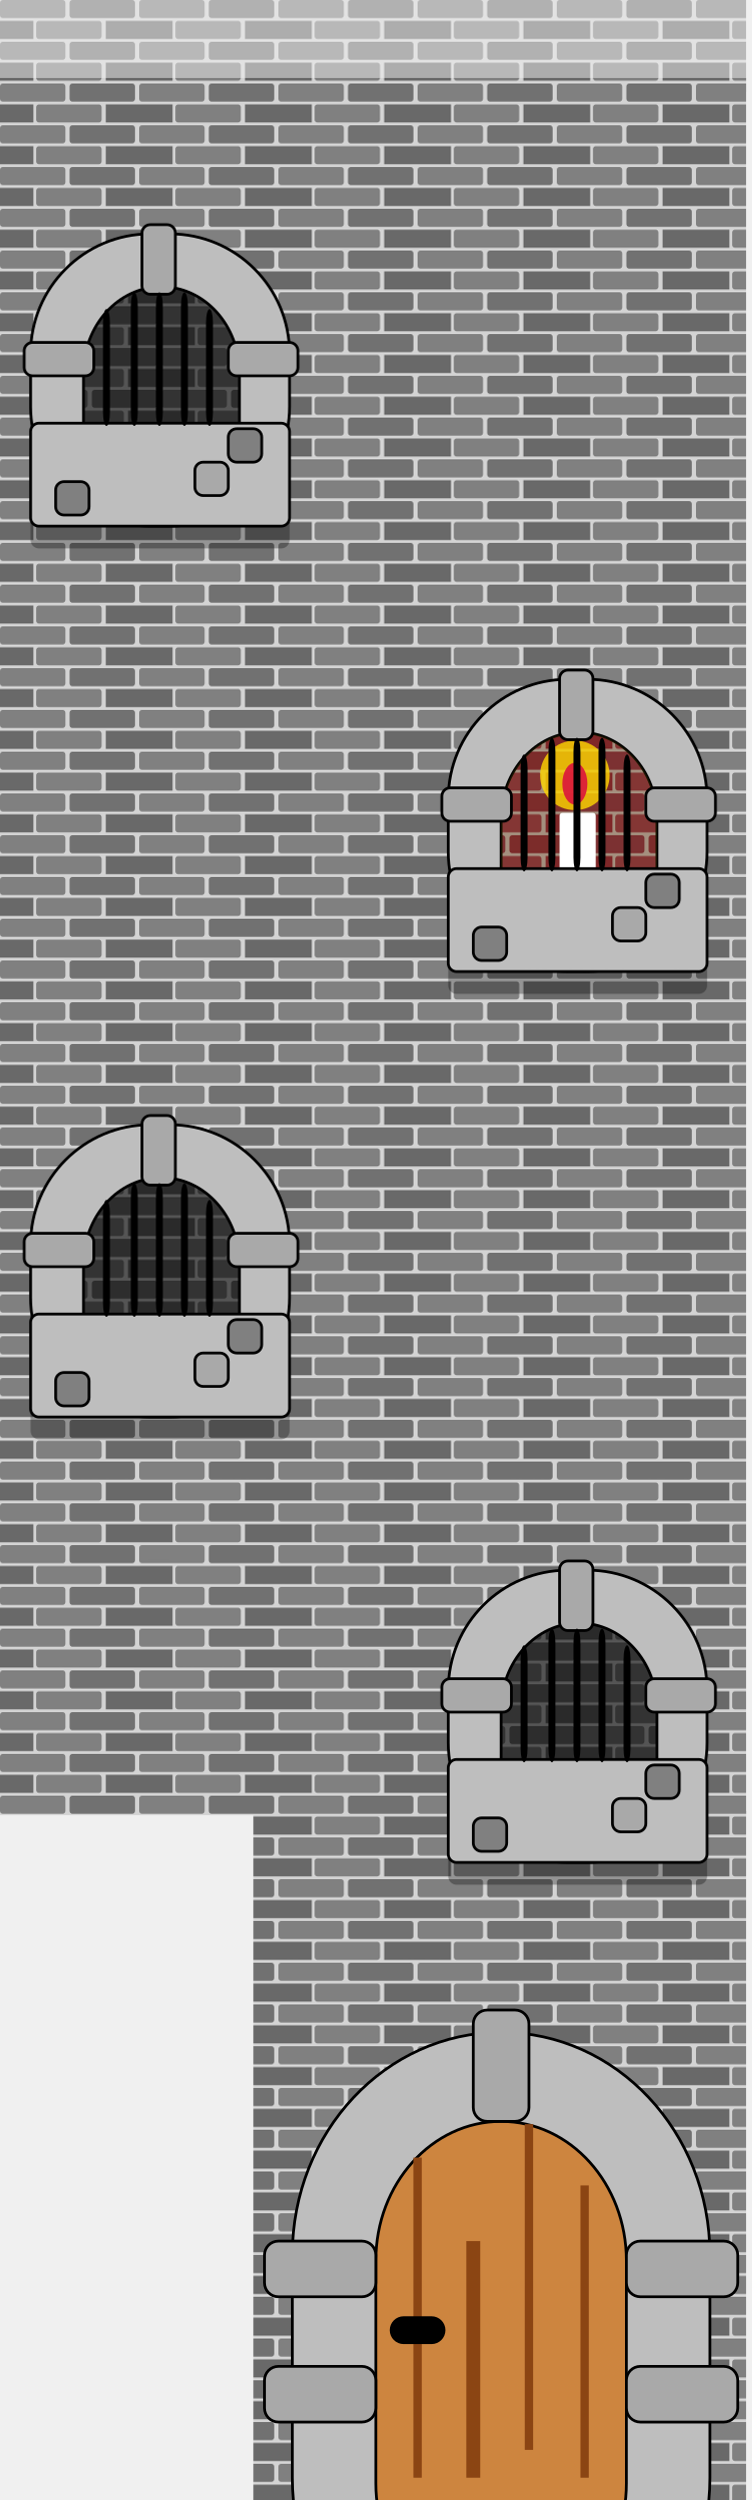
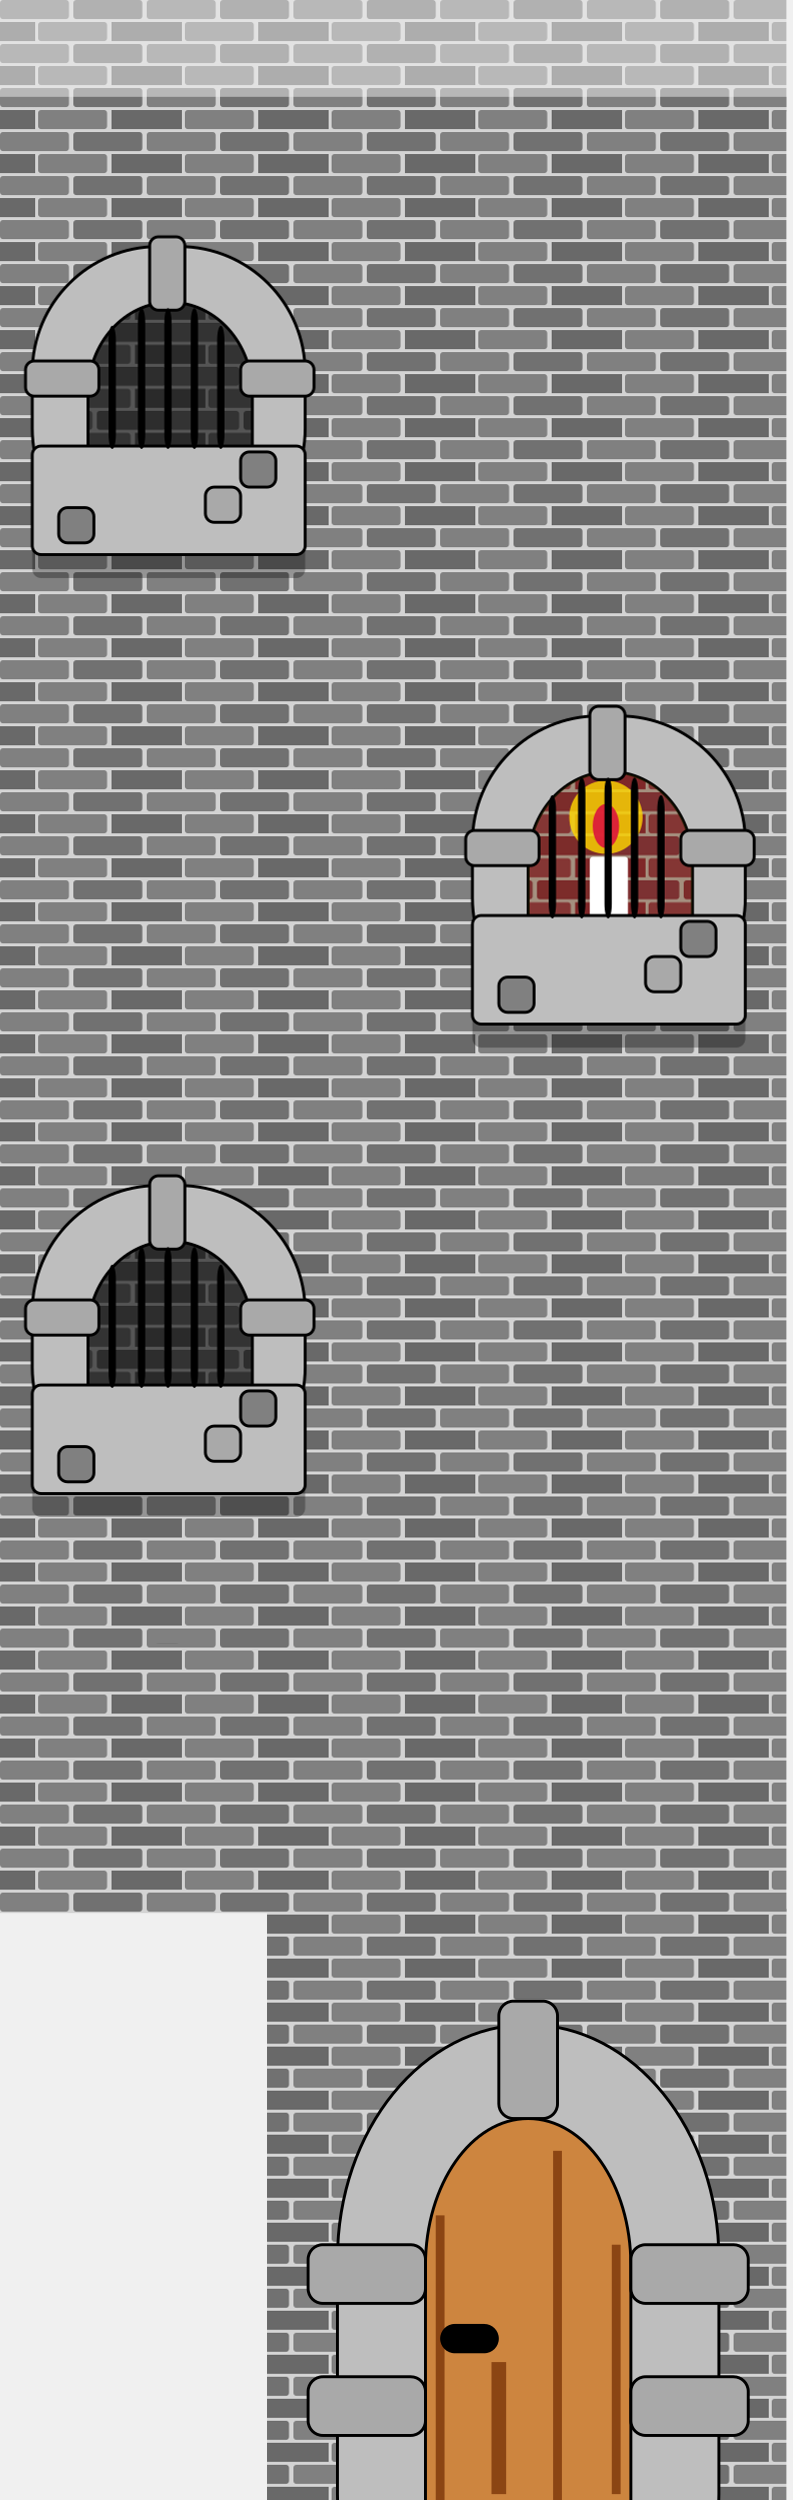
- <svg xmlns="http://www.w3.org/2000/svg" height="898" width="270">
-   <pattern id="a" height="15" patternUnits="userSpaceOnUse" width="50">
-     <path d="m0 0h50v15h-50z" fill="#dcc0c7" />
-     <rect fill="#9d2c4e" height="6.5" rx="1" width="23.5" />
-     <rect fill="#9c2343" height="6.5" rx="1" width="23.5" x="25" />
-     <path d="m0 7.5h12v6.5h-12z" fill="#a11d3e" />
-     <rect fill="#aa3553" height="6.5" rx="1" width="23.5" x="13" y="7.5" />
-     <path d="m38 7.5h12v6.5h-12z" fill="#a11d3e" />
-   </pattern>
-   <pattern id="b" height="15" patternUnits="userSpaceOnUse" width="50">
-     <path d="m0 0h50v15h-50z" fill="#d3d3d3" />
-     <rect fill="#808080" height="6.5" rx="1" width="23.5" />
-     <rect fill="#717171" height="6.5" rx="1" width="23.5" x="25" />
-     <path d="m0 7.5h12v6.5h-12z" fill="#696969" />
-     <rect fill="#808080" height="6.5" rx="1" width="23.5" x="13" y="7.5" />
-     <path d="m38 7.5h12v6.5h-12z" fill="#696969" />
-   </pattern>
-   <pattern id="c" height="160" patternUnits="userSpaceOnUse" width="150" x="8" y="80">
-     <rect height="37" opacity=".3" rx="3" width="93" x="3" y="80" />
-     <rect fill="#bebebe" height="105" rx="43" stroke="#000" width="93" x="3" y="4" />
-     <rect fill="url(#b)" height="83" rx="31" stroke="#000" width="56" x="22" y="23" />
-     <rect height="83" opacity=".6" rx="31" width="56" x="22" y="23" />
-     <rect fill="#bebebe" height="37" rx="3" stroke="#000" width="93" x="3" y="72" />
-     <rect fill="#a9a9a9" height="25" rx="3" stroke="#000" width="12" x="43" y=".7" />
-     <rect fill="#a9a9a9" height="12" rx="3" stroke="#000" width="25" x=".7" y="43" />
-     <rect fill="#a9a9a9" height="12" rx="3" stroke="#000" width="25" x="74" y="43" />
-     <rect fill="#808080" height="12" rx="3" stroke="#000" width="12" x="74" y="74" />
-     <rect fill="#a9a9a9" height="12" rx="3" stroke="#000" width="12" x="62" y="86" />
-     <rect fill="#808080" height="12" rx="3" stroke="#000" width="12" x="12" y="93" />
-     <rect height="42" rx="5" width="2.5" x="29" y="31" />
-     <rect height="48" rx="5" width="2.5" x="39" y="25" />
-     <rect height="48" rx="5" width="2.5" x="48" y="25" />
-     <rect height="48" rx="5" width="2.5" x="57" y="25" />
-     <rect height="42" rx="5" width="2.5" x="66" y="31" />
-   </pattern>
-   <pattern id="d" height="160" patternUnits="userSpaceOnUse" width="150" x="8" y="80">
-     <rect height="37" opacity=".3" rx="3" width="93" x="3" y="80" />
-     <rect fill="#bebebe" height="105" rx="43" stroke="#000" width="93" x="3" y="4" />
-     <rect fill="url(#a)" height="83" rx="31" stroke="#000" width="56" x="22" y="23" />
-     <rect height="83" opacity=".3" rx="31" width="56" x="22" y="23" />
-     <rect fill="#ffd700" height="83" opacity=".1" rx="31" width="56" x="22" y="23" />
-     <rect fill="#fff" height="22" rx="1" width="13" x="43" y="52" />
-     <rect fill="#ffd700" height="25" opacity=".8" rx="15" width="25" x="36" y="26" />
-     <rect fill="#dc143c" height="15" opacity=".9" rx="15" width="9" x="44" y="34" />
-     <rect fill="#bebebe" height="37" rx="3" stroke="#000" width="93" x="3" y="72" />
-     <rect fill="#a9a9a9" height="25" rx="3" stroke="#000" width="12" x="43" y=".7" />
-     <rect fill="#a9a9a9" height="12" rx="3" stroke="#000" width="25" x=".7" y="43" />
-     <rect fill="#a9a9a9" height="12" rx="3" stroke="#000" width="25" x="74" y="43" />
-     <rect fill="#808080" height="12" rx="3" stroke="#000" width="12" x="74" y="74" />
-     <rect fill="#a9a9a9" height="12" rx="3" stroke="#000" width="12" x="62" y="86" />
-     <rect fill="#808080" height="12" rx="3" stroke="#000" width="12" x="12" y="93" />
-     <rect height="42" rx="5" width="2.5" x="29" y="31" />
-     <rect height="48" rx="5" width="2.5" x="39" y="25" />
-     <rect height="48" rx="5" width="2.5" x="48" y="25" />
-     <rect height="48" rx="5" width="2.5" x="57" y="25" />
-     <rect height="42" rx="5" width="2.5" x="66" y="31" />
-   </pattern>
-   <path d="m0 0h268v33h-268z" fill="url(#b)" opacity=".5" />
-   <path d="m0 28h268v624h-268z" fill="url(#b)" />
-   <path d="m91 650.5h177v248h-177z" fill="url(#b)" />
-   <path d="m0 40h134v175h-134z" fill="url(#c)" />
-   <path d="m134 208h134v180h-134z" fill="url(#d)" />
-   <path d="m0 380h134v180h-134z" fill="url(#c)" />
-   <path d="m125 528h134v150h-134z" fill="url(#c)" />
-   <g stroke="#000">
-     <rect fill="#bebebe" height="240" rx="80" width="150" x="105" y="730" />
-     <rect fill="#cd853f" height="180" rx="50" width="90" x="135" y="762" />
-     <rect fill="#a9a9a9" height="40" rx="5" width="20" x="170" y="722" />
-     <rect fill="#a9a9a9" height="20" rx="5" width="40" x="95" y="805" />
-     <rect fill="#a9a9a9" height="20" rx="5" width="40" x="95" y="850" />
-     <rect fill="#a9a9a9" height="20" rx="5" width="40" x="225" y="805" />
-     <rect fill="#a9a9a9" height="20" rx="5" width="40" x="225" y="850" />
-   </g>
-   <path d="m150 775v115" stroke="#8b4513" stroke-width="3" />
-   <path d="m170 805v85" stroke="#8b4513" stroke-width="5" />
-   <path d="m210 785v105" stroke="#8b4513" stroke-width="3" />
-   <path d="m190 763v117" stroke="#8b4513" stroke-width="3" />
-   <rect height="10" rx="5" width="20" x="140" y="832" />
+ <svg xmlns="http://www.w3.org/2000/svg" width="270" height="852" viewBox="0 0 270 852">
+   <defs>
+     <pattern id="redBricks" patternUnits="userSpaceOnUse" x="0" y="0" width="50" height="15">
+       <rect width="50" height="15" x="0" y="0" fill="#dcc0c7" />
+       <rect width="23.5" height="6.5" x="0" y="0" rx="1" fill="#9d2c4e" />
+       <rect width="23.5" height="6.5" x="25" y="0" rx="1" fill="#9c2343" />
+       <rect width="12" height="6.5" x="0" y="7.5" fill="#a11d3e" />
+       <rect width="23.5" height="6.5" x="13" y="7.5" rx="1" fill="#aa3553" />
+       <rect width="12" height="6.5" x="38" y="7.5" fill="#a11d3e" />
+     </pattern>
+     <pattern id="greyBricks" patternUnits="userSpaceOnUse" x="0" y="0" width="50" height="15">
+       <rect width="50" height="15" x="0" y="0" fill="lightgrey" />
+       <rect width="23.5" height="6.5" x="0" y="0" rx="1" fill="grey" />
+       <rect width="23.5" height="6.5" x="25" y="0" rx="1" fill="#717171" />
+       <rect width="12" height="6.5" x="0" y="7.5" fill="dimgrey" />
+       <rect width="23.5" height="6.5" x="13" y="7.5" rx="1" fill="#808080" />
+       <rect width="12" height="6.5" x="38" y="7.5" fill="dimgrey" />
+     </pattern>
+     <pattern id="windowPattern" patternUnits="userSpaceOnUse" x="8" y="80" width="150" height="160">
+       <rect width="93" height="37" x="3" y="80" opacity=".3" rx="3" />
+       <rect width="93" height="105" x="3" y="4" fill="#bebebe" rx="43" stroke="black" />
+       <rect width="56" height="83" x="22" y="23" rx="31" stroke="black" fill="url(#greyBricks)" />
+       <rect width="56" height="83" x="22" y="23" rx="31" opacity=".6" />
+       <rect width="93" height="37" x="3" y="72" fill="#bebebe" rx="3" stroke="black" />
+       <rect width="12" height="25" x="43" y=".7" fill="darkgrey" rx="3" stroke="black" />
+       <rect width="25" height="12" x=".7" y="43" fill="darkgrey" rx="3" stroke="black" />
+       <rect width="25" height="12" x="74" y="43" fill="darkgrey" rx="3" stroke="black" />
+       <rect width="12" height="12" x="74" y="74" fill="grey" rx="3" stroke="black" />
+       <rect width="12" height="12" x="62" y="86" fill="darkgrey" rx="3" stroke="black" />
+       <rect width="12" height="12" x="12" y="93" fill="grey" rx="3" stroke="black" />
+       <rect width="2.5" height="42" x="29" y="31" rx="5" />
+       <rect width="2.5" height="48" x="39" y="25" rx="5" />
+       <rect width="2.5" height="48" x="48" y="25" rx="5" />
+       <rect width="2.5" height="48" x="57" y="25" rx="5" />
+       <rect width="2.5" height="42" x="66" y="31" rx="5" />
+     </pattern>
+     <pattern id="windowCandle" patternUnits="userSpaceOnUse" x="8" y="80" width="150" height="160">
+       <rect width="93" height="37" x="3" y="80" opacity=".3" rx="3" />
+       <rect width="93" height="105" x="3" y="4" fill="#bebebe" rx="43" stroke="black" />
+       <rect width="56" height="83" x="22" y="23" rx="31" stroke="black" fill="url(#redBricks)" />
+       <rect width="56" height="83" x="22" y="23" rx="31" opacity=".3" />
+       <rect width="56" height="83" x="22" y="23" rx="31" fill="gold" opacity=".1" />
+       <rect width="13" height="22" x="43" y="52" rx="1" fill="white" />
+       <rect width="25" height="25" x="36" y="26" rx="15" fill="gold" opacity=".8" />
+       <rect width="9" height="15" x="44" y="34" rx="15" fill="crimson" opacity=".9" />
+       <rect width="93" height="37" x="3" y="72" fill="#bebebe" rx="3" stroke="black" />
+       <rect width="12" height="25" x="43" y=".7" fill="darkgrey" rx="3" stroke="black" />
+       <rect width="25" height="12" x=".7" y="43" fill="darkgrey" rx="3" stroke="black" />
+       <rect width="25" height="12" x="74" y="43" fill="darkgrey" rx="3" stroke="black" />
+       <rect width="12" height="12" x="74" y="74" fill="grey" rx="3" stroke="black" />
+       <rect width="12" height="12" x="62" y="86" fill="darkgrey" rx="3" stroke="black" />
+       <rect width="12" height="12" x="12" y="93" fill="grey" rx="3" stroke="black" />
+       <rect width="2.5" height="42" x="29" y="31" rx="5" />
+       <rect width="2.5" height="48" x="39" y="25" rx="5" />
+       <rect width="2.5" height="48" x="48" y="25" rx="5" />
+       <rect width="2.5" height="48" x="57" y="25" rx="5" />
+       <rect width="2.5" height="42" x="66" y="31" rx="5" />
+     </pattern>
+   </defs>
+   <rect width="268" height="38" x="0" y="0" fill="url(#greyBricks)" opacity=".5" />
+   <rect width="268" height="619" x="0" y="33" fill="url(#greyBricks)" />
+   <rect width="177" height="248" x="91" y="650.5" fill="url(#greyBricks)" />
+   <rect width="134" height="175" x="0" y="40" fill="url(#windowPattern)" />
+   <rect width="134" height="180" x="134" y="208" fill="url(#windowCandle)" />
+   <rect width="134" height="180" x="0" y="380" fill="url(#windowPattern)" />
+   <rect width="130" height="240" x="115" y="690" fill="#bebebe" rx="80" stroke="black" />
+   <rect width="70" height="180" x="145" y="722" fill="peru" rx="50" stroke="black" />
+   <rect width="20" height="40" x="170" y="682" fill="darkgrey" rx="5" stroke="black" />
+   <rect width="40" height="20" x="105" y="765" fill="darkgrey" rx="5" stroke="black" />
+   <rect width="40" height="20" x="105" y="810" fill="darkgrey" rx="5" stroke="black" />
+   <rect width="40" height="20" x="215" y="765" fill="darkgrey" rx="5" stroke="black" />
+   <rect width="40" height="20" x="215" y="810" fill="darkgrey" rx="5" stroke="black" />
+   <line x1="150" y1="755" x2="150" y2="870" style="stroke:saddlebrown;stroke-width:3" />
+   <line x1="170" y1="805" x2="170" y2="850" style="stroke:saddlebrown;stroke-width:5" />
+   <line x1="210" y1="765" x2="210" y2="850" style="stroke:saddlebrown;stroke-width:3" />
+   <line x1="190" y1="733" x2="190" y2="860" style="stroke:saddlebrown;stroke-width:3" />
+   <rect width="20" height="10" x="150" y="792" rx="5" />
</svg>
